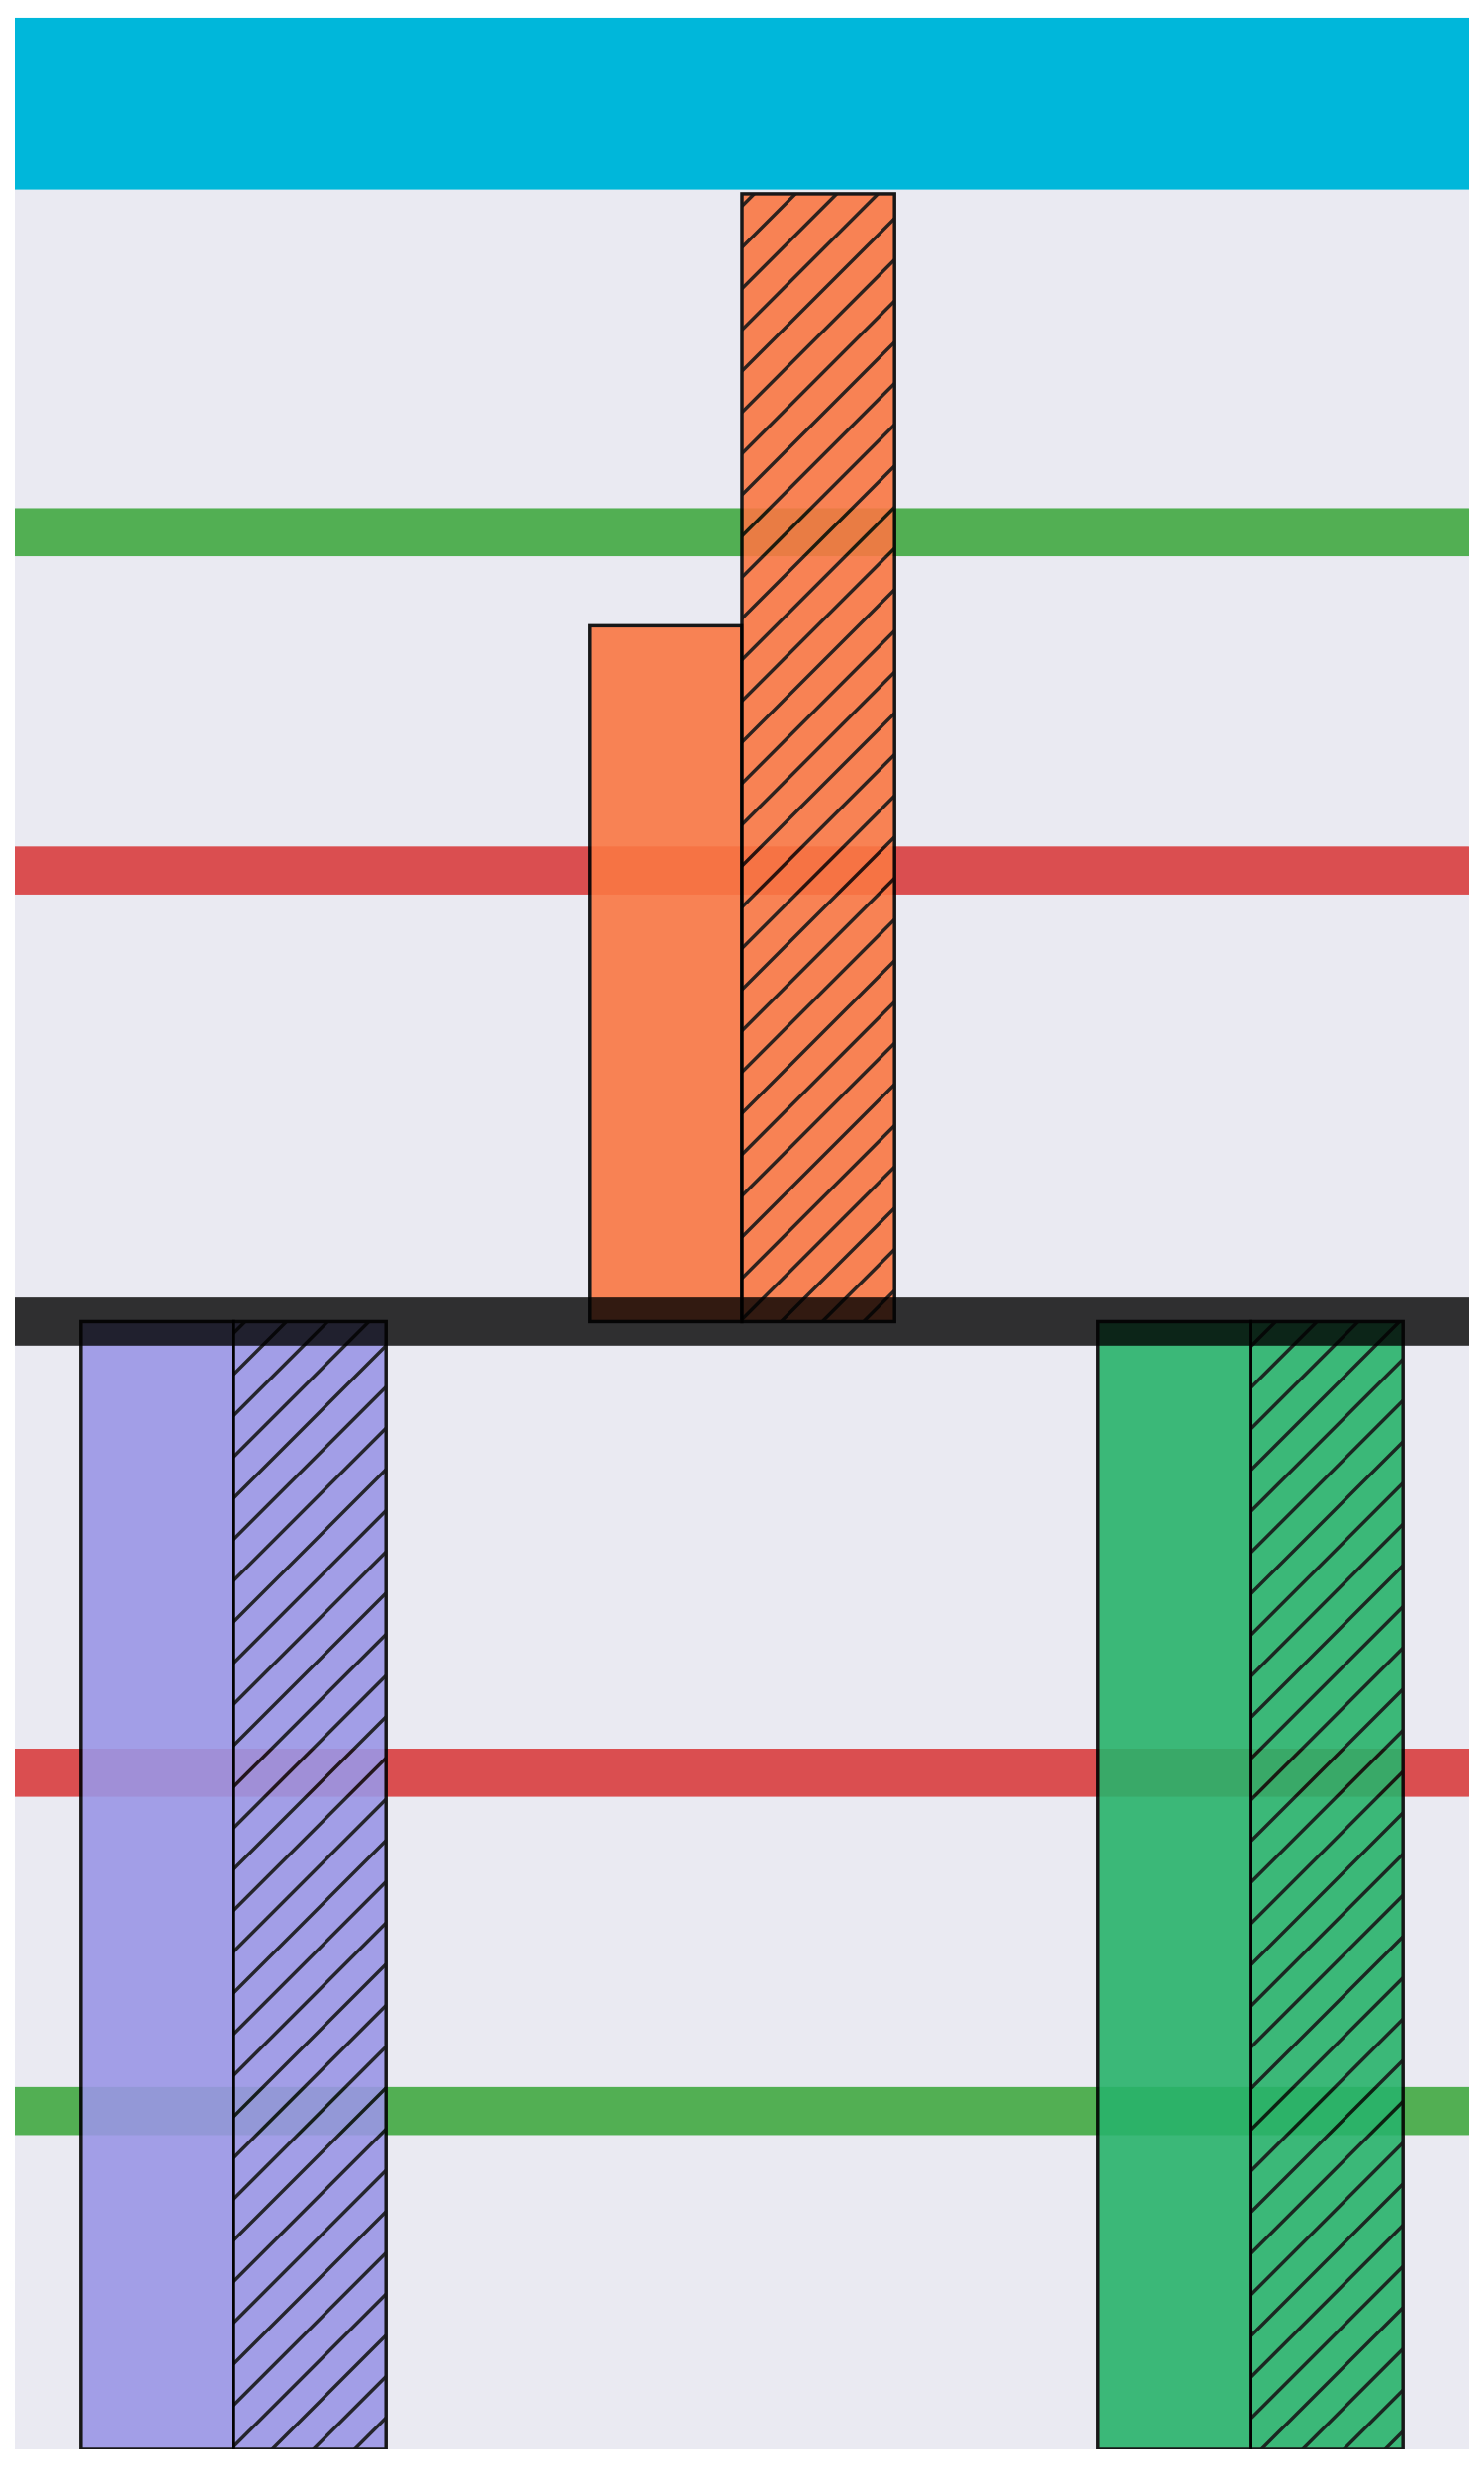
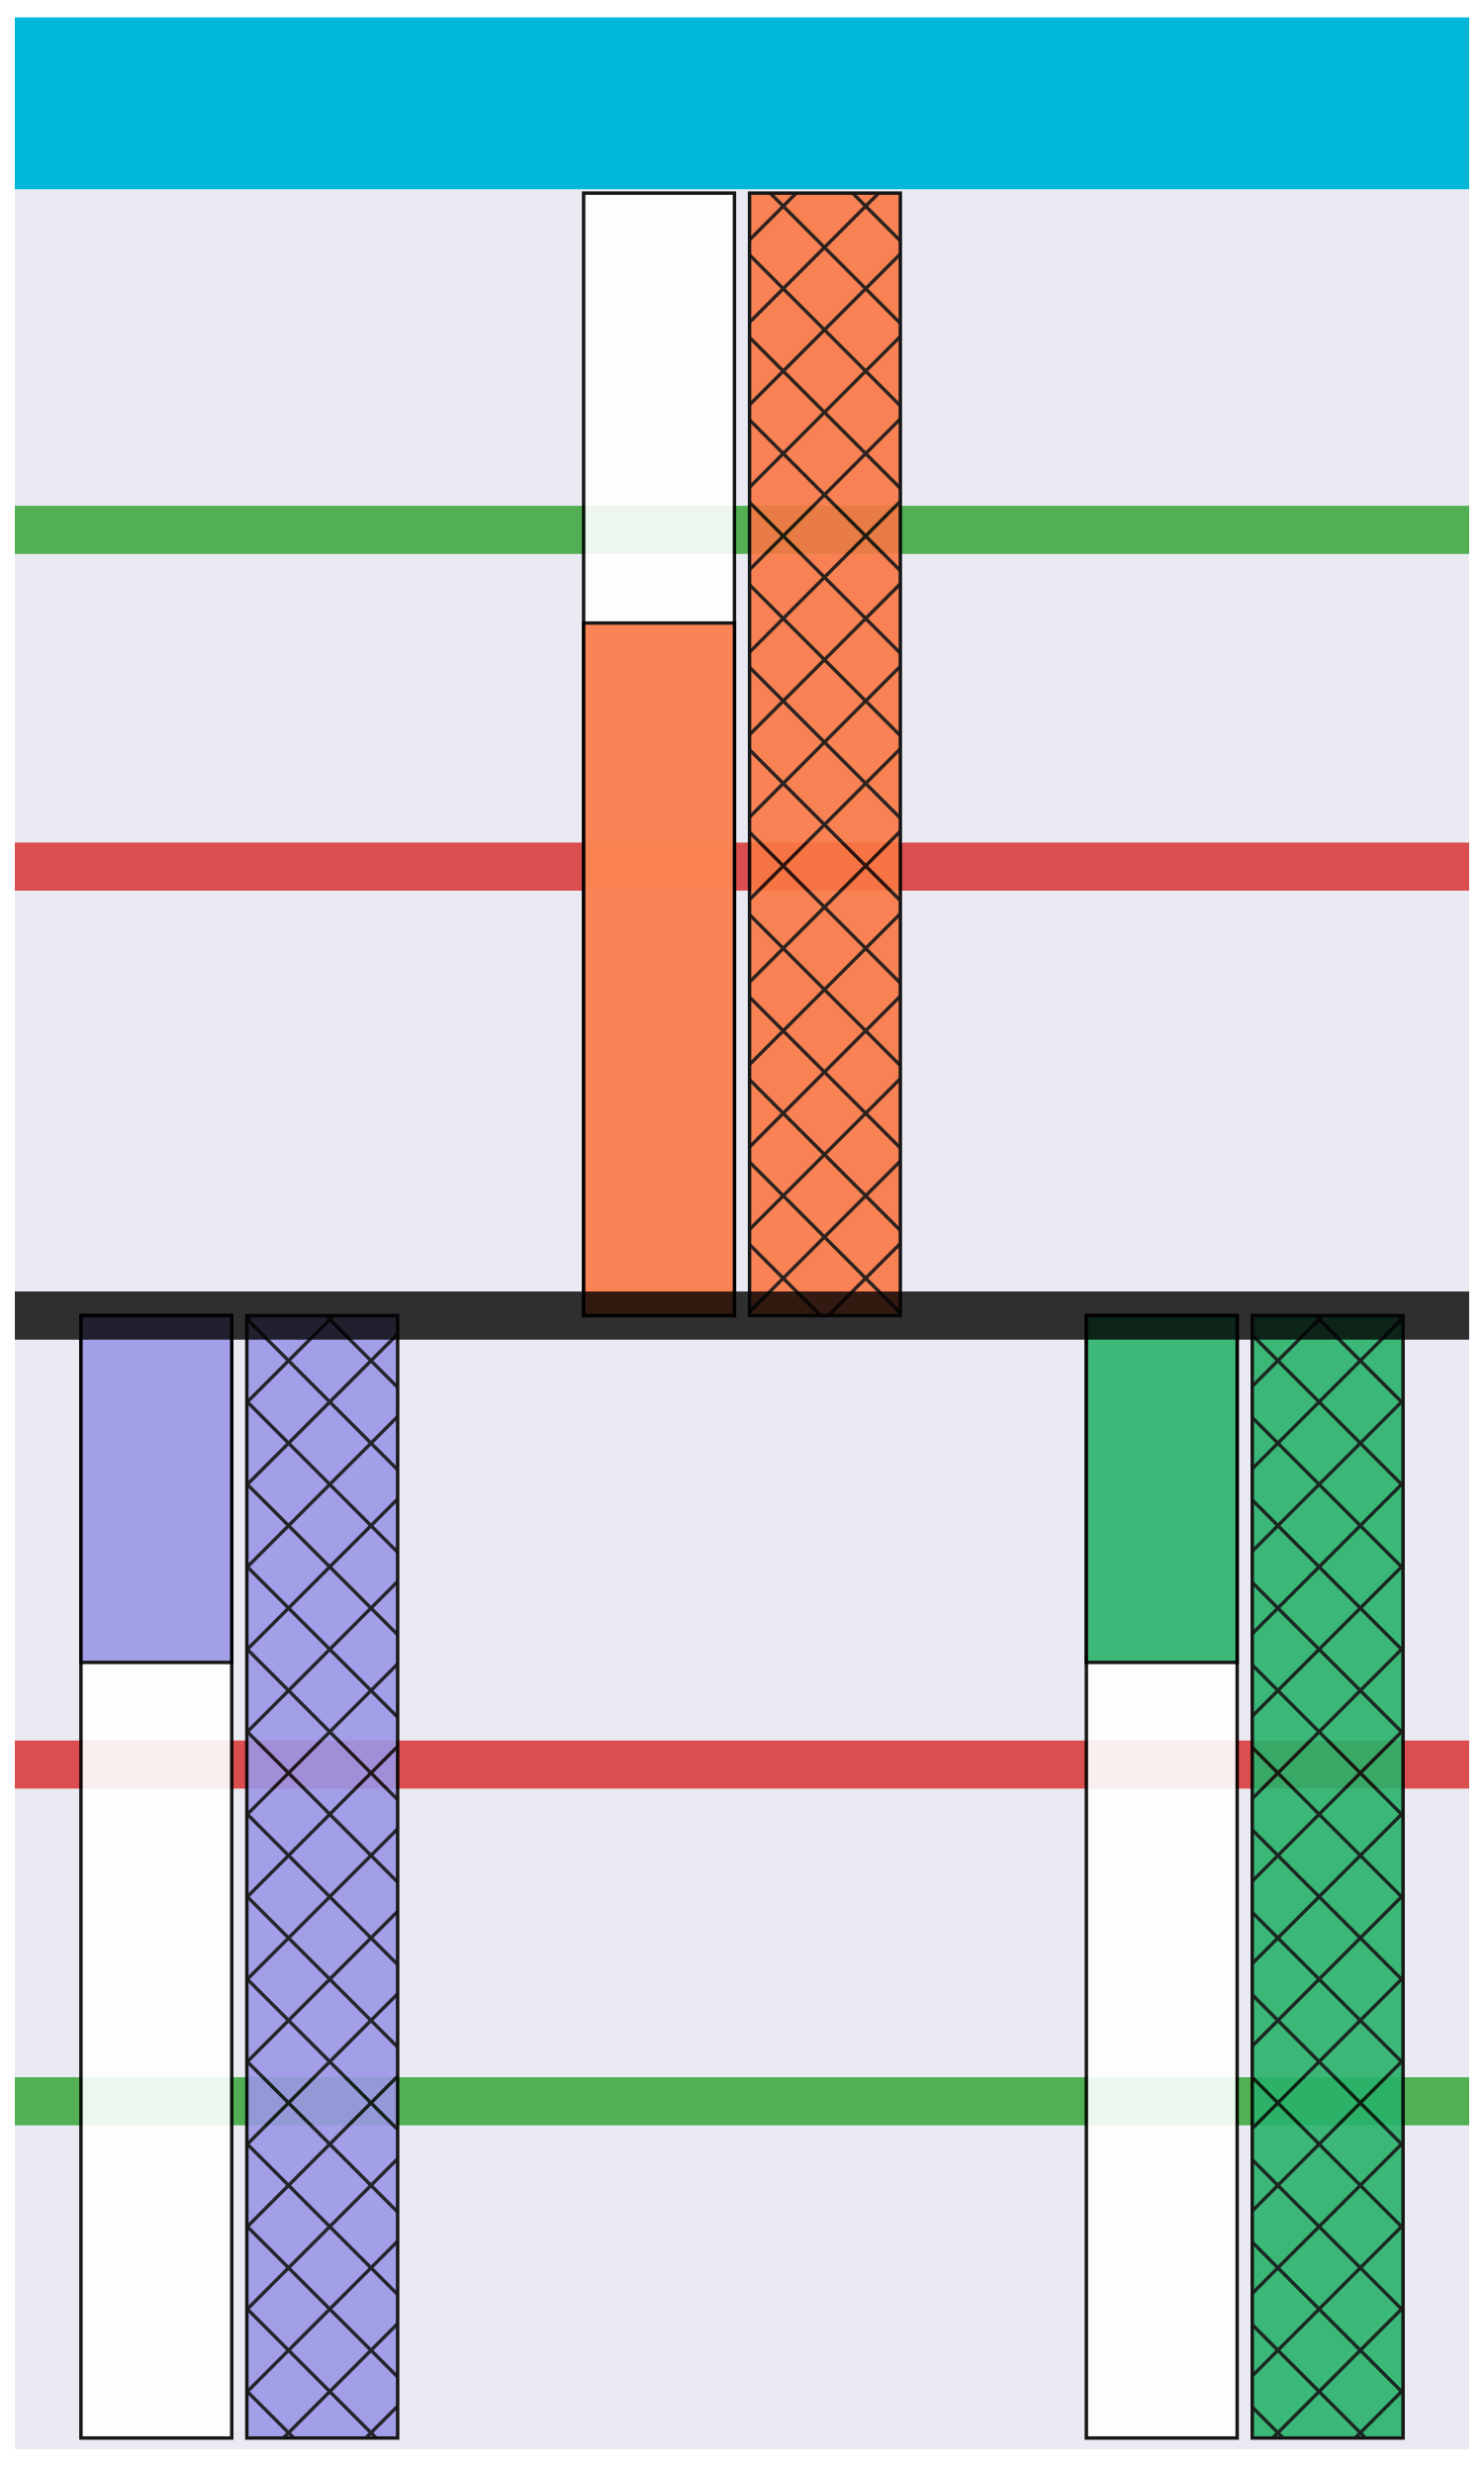
<svg xmlns="http://www.w3.org/2000/svg" width="432pt" height="720pt" viewBox="0 0 432 720" version="1.1">
  <defs>
    <style type="text/css">*{stroke-linejoin: round; stroke-linecap: butt}</style>
  </defs>
  <g id="figure_1">
    <g id="patch_1">
      <path d="M 0 720  L 432 720  L 432 0  L 0 0  z " style="fill: #ffffff" />
    </g>
    <g id="axes_1">
      <g id="patch_2">
        <path d="M 4.32 712.8  L 427.68 712.8  L 427.68 7.2  L 4.32 7.2  z " style="fill: #eaeaf2" />
      </g>
      <g id="matplotlib.axis_1" />
      <g id="matplotlib.axis_2" />
      <g id="line2d_1">
-         <path d="M 4.32 30.173  L 427.68 30.173  " style="fill: none; stroke: #00b7da; stroke-width: 50" />
+         <path d="M 4.32 30.067  L 427.68 30.067  " style="fill: none; stroke: #00b7da; stroke-width: 50" />
      </g>
      <g id="line2d_2">
-         <path d="M 4.32 154.884  L 427.68 154.884  " clip-path="url(#pef18d24ab0)" style="fill: none; stroke: #2ca02c; stroke-opacity: 0.8; stroke-width: 14; stroke-linecap: round" />
+         <path d="M 4.32 154.2  L 427.68 154.2  " clip-path="url(#pbe5b6af932)" style="fill: none; stroke: #2ca02c; stroke-opacity: 0.8; stroke-width: 14; stroke-linecap: round" />
      </g>
      <g id="line2d_3">
-         <path d="M 4.32 253.34  L 427.68 253.34  " clip-path="url(#pef18d24ab0)" style="fill: none; stroke: #d62728; stroke-opacity: 0.8; stroke-width: 14; stroke-linecap: round" />
+         <path d="M 4.32 252.2  L 427.68 252.2  " clip-path="url(#pbe5b6af932)" style="fill: none; stroke: #d62728; stroke-opacity: 0.8; stroke-width: 14; stroke-linecap: round" />
      </g>
      <g id="line2d_4">
-         <path d="M 4.32 614.344  L 427.68 614.344  " clip-path="url(#pef18d24ab0)" style="fill: none; stroke: #2ca02c; stroke-opacity: 0.8; stroke-width: 14; stroke-linecap: round" />
+         <path d="M 4.32 611.533  L 427.68 611.533  " clip-path="url(#pbe5b6af932)" style="fill: none; stroke: #2ca02c; stroke-opacity: 0.8; stroke-width: 14; stroke-linecap: round" />
      </g>
      <g id="line2d_5">
-         <path d="M 4.32 515.888  L 427.68 515.888  " clip-path="url(#pef18d24ab0)" style="fill: none; stroke: #d62728; stroke-opacity: 0.8; stroke-width: 14; stroke-linecap: round" />
+         <path d="M 4.32 513.533  L 427.68 513.533  " clip-path="url(#pbe5b6af932)" style="fill: none; stroke: #d62728; stroke-opacity: 0.8; stroke-width: 14; stroke-linecap: round" />
      </g>
      <g id="patch_3">
        <path d="M 4.32 712.8  L 4.32 7.2  " style="fill: none" />
      </g>
      <g id="patch_4">
        <path d="M 427.68 712.8  L 427.68 7.2  " style="fill: none" />
      </g>
      <g id="patch_5">
        <path d="M 4.32 712.8  L 427.68 712.8  " style="fill: none" />
      </g>
      <g id="patch_6">
        <path d="M 4.32 7.2  L 427.68 7.2  " style="fill: none" />
      </g>
      <g id="patch_7">
-         <path d="M 23.564 384.614  L 67.972 384.614  L 67.972 712.8  L 23.564 712.8  z " clip-path="url(#pef18d24ab0)" style="fill: #9a96e5; opacity: 0.9; stroke: #000000; stroke-linejoin: miter" />
+         <path d="M 23.564 382.867  L 67.465 382.867  L 67.465 709.533  L 23.564 709.533  z " clip-path="url(#pbe5b6af932)" style="fill: #ffffff; opacity: 0.9; stroke: #000000; stroke-linejoin: miter" />
      </g>
      <g id="patch_8">
-         <path d="M 67.972 384.614  L 112.38 384.614  L 112.38 712.8  L 67.972 712.8  z " clip-path="url(#pef18d24ab0)" style="fill: url(#hd2725c414a); opacity: 0.9; stroke: #000000; stroke-linejoin: miter" />
+         <path d="M 169.903 382.867  L 213.805 382.867  L 213.805 56.2  L 169.903 56.2  z " clip-path="url(#pbe5b6af932)" style="fill: #ffffff; opacity: 0.9; stroke: #000000; stroke-linejoin: miter" />
      </g>
      <g id="patch_9">
-         <path d="M 171.592 384.614  L 216 384.614  L 216 182.123  L 171.592 182.123  z " clip-path="url(#pef18d24ab0)" style="fill: #f97743; opacity: 0.9; stroke: #000000; stroke-linejoin: miter" />
+         <path d="M 316.243 382.867  L 360.144 382.867  L 360.144 709.533  L 316.243 709.533  z " clip-path="url(#pbe5b6af932)" style="fill: #ffffff; opacity: 0.9; stroke: #000000; stroke-linejoin: miter" />
      </g>
      <g id="patch_10">
-         <path d="M 216 384.614  L 260.408 384.614  L 260.408 56.428  L 216 56.428  z " clip-path="url(#pef18d24ab0)" style="fill: url(#hc18e178c73); opacity: 0.9; stroke: #000000; stroke-linejoin: miter" />
+         <path d="M 23.564 382.867  L 67.465 382.867  L 67.465 483.807  L 23.564 483.807  z " clip-path="url(#pbe5b6af932)" style="fill: #9a96e5; opacity: 0.9; stroke: #000000; stroke-linejoin: miter" />
      </g>
      <g id="patch_11">
-         <path d="M 319.62 384.614  L 364.028 384.614  L 364.028 712.8  L 319.62 712.8  z " clip-path="url(#pef18d24ab0)" style="fill: #28b36a; opacity: 0.9; stroke: #000000; stroke-linejoin: miter" />
+         <path d="M 71.856 382.867  L 115.757 382.867  L 115.757 709.533  L 71.856 709.533  z " clip-path="url(#pbe5b6af932)" style="fill: url(#h0934eecb9a); opacity: 0.9; stroke: #000000; stroke-linejoin: miter" />
      </g>
      <g id="patch_12">
-         <path d="M 364.028 384.614  L 408.436 384.614  L 408.436 712.8  L 364.028 712.8  z " clip-path="url(#pef18d24ab0)" style="fill: url(#h0f98aa712c); opacity: 0.9; stroke: #000000; stroke-linejoin: miter" />
+         <path d="M 169.903 382.867  L 213.805 382.867  L 213.805 181.313  L 169.903 181.313  z " clip-path="url(#pbe5b6af932)" style="fill: #f97743; opacity: 0.9; stroke: #000000; stroke-linejoin: miter" />
+       </g>
+       <g id="patch_13">
+         <path d="M 218.195 382.867  L 262.097 382.867  L 262.097 56.2  L 218.195 56.2  z " clip-path="url(#pbe5b6af932)" style="fill: url(#h47c15038e2); opacity: 0.9; stroke: #000000; stroke-linejoin: miter" />
+       </g>
+       <g id="patch_14">
+         <path d="M 316.243 382.867  L 360.144 382.867  L 360.144 483.807  L 316.243 483.807  z " clip-path="url(#pbe5b6af932)" style="fill: #28b36a; opacity: 0.9; stroke: #000000; stroke-linejoin: miter" />
+       </g>
+       <g id="patch_15">
+         <path d="M 364.535 382.867  L 408.436 382.867  L 408.436 709.533  L 364.535 709.533  z " clip-path="url(#pbe5b6af932)" style="fill: url(#h6d2d845e8c); opacity: 0.9; stroke: #000000; stroke-linejoin: miter" />
      </g>
      <g id="line2d_6">
-         <path d="M 4.32 384.614  L 427.68 384.614  " clip-path="url(#pef18d24ab0)" style="fill: none; stroke: #000000; stroke-opacity: 0.8; stroke-width: 14; stroke-linecap: round" />
+         <path d="M 4.32 382.867  L 427.68 382.867  " clip-path="url(#pbe5b6af932)" style="fill: none; stroke: #000000; stroke-opacity: 0.8; stroke-width: 14; stroke-linecap: round" />
      </g>
    </g>
  </g>
  <defs>
-     <clipPath id="pef18d24ab0">
+     <clipPath id="pbe5b6af932">
      <rect x="4.32" y="7.2" width="423.36" height="705.6" />
    </clipPath>
  </defs>
  <defs>
-     <pattern id="hd2725c414a" patternUnits="userSpaceOnUse" x="0" y="0" width="72" height="72">
+     <pattern id="h0934eecb9a" patternUnits="userSpaceOnUse" x="0" y="0" width="72" height="72">
      <rect x="0" y="0" width="73" height="73" fill="#9a96e5" />
-       <path d="M -36 36  L 36 -36  M -30 42  L 42 -30  M -24 48  L 48 -24  M -18 54  L 54 -18  M -12 60  L 60 -12  M -6 66  L 66 -6  M 0 72  L 72 0  M 6 78  L 78 6  M 12 84  L 84 12  M 18 90  L 90 18  M 24 96  L 96 24  M 30 102  L 102 30  M 36 108  L 108 36  " style="fill: #000000; stroke: #000000; stroke-width: 1.0; stroke-linecap: butt; stroke-linejoin: miter; stroke-opacity: 0.9" />
+       <path d="M -36 36  L 36 -36  M -24 48  L 48 -24  M -12 60  L 60 -12  M 0 72  L 72 0  M 12 84  L 84 12  M 24 96  L 96 24  M 36 108  L 108 36  M -36 36  L 36 108  M -24 24  L 48 96  M -12 12  L 60 84  M 0 0  L 72 72  M 12 -12  L 84 60  M 24 -24  L 96 48  M 36 -36  L 108 36  " style="fill: #000000; stroke: #000000; stroke-width: 1.0; stroke-linecap: butt; stroke-linejoin: miter; stroke-opacity: 0.9" />
    </pattern>
-     <pattern id="hc18e178c73" patternUnits="userSpaceOnUse" x="0" y="0" width="72" height="72">
+     <pattern id="h47c15038e2" patternUnits="userSpaceOnUse" x="0" y="0" width="72" height="72">
      <rect x="0" y="0" width="73" height="73" fill="#f97743" />
-       <path d="M -36 36  L 36 -36  M -30 42  L 42 -30  M -24 48  L 48 -24  M -18 54  L 54 -18  M -12 60  L 60 -12  M -6 66  L 66 -6  M 0 72  L 72 0  M 6 78  L 78 6  M 12 84  L 84 12  M 18 90  L 90 18  M 24 96  L 96 24  M 30 102  L 102 30  M 36 108  L 108 36  " style="fill: #000000; stroke: #000000; stroke-width: 1.0; stroke-linecap: butt; stroke-linejoin: miter; stroke-opacity: 0.9" />
+       <path d="M -36 36  L 36 -36  M -24 48  L 48 -24  M -12 60  L 60 -12  M 0 72  L 72 0  M 12 84  L 84 12  M 24 96  L 96 24  M 36 108  L 108 36  M -36 36  L 36 108  M -24 24  L 48 96  M -12 12  L 60 84  M 0 0  L 72 72  M 12 -12  L 84 60  M 24 -24  L 96 48  M 36 -36  L 108 36  " style="fill: #000000; stroke: #000000; stroke-width: 1.0; stroke-linecap: butt; stroke-linejoin: miter; stroke-opacity: 0.9" />
    </pattern>
-     <pattern id="h0f98aa712c" patternUnits="userSpaceOnUse" x="0" y="0" width="72" height="72">
+     <pattern id="h6d2d845e8c" patternUnits="userSpaceOnUse" x="0" y="0" width="72" height="72">
      <rect x="0" y="0" width="73" height="73" fill="#28b36a" />
-       <path d="M -36 36  L 36 -36  M -30 42  L 42 -30  M -24 48  L 48 -24  M -18 54  L 54 -18  M -12 60  L 60 -12  M -6 66  L 66 -6  M 0 72  L 72 0  M 6 78  L 78 6  M 12 84  L 84 12  M 18 90  L 90 18  M 24 96  L 96 24  M 30 102  L 102 30  M 36 108  L 108 36  " style="fill: #000000; stroke: #000000; stroke-width: 1.0; stroke-linecap: butt; stroke-linejoin: miter; stroke-opacity: 0.9" />
+       <path d="M -36 36  L 36 -36  M -24 48  L 48 -24  M -12 60  L 60 -12  M 0 72  L 72 0  M 12 84  L 84 12  M 24 96  L 96 24  M 36 108  L 108 36  M -36 36  L 36 108  M -24 24  L 48 96  M -12 12  L 60 84  M 0 0  L 72 72  M 12 -12  L 84 60  M 24 -24  L 96 48  M 36 -36  L 108 36  " style="fill: #000000; stroke: #000000; stroke-width: 1.0; stroke-linecap: butt; stroke-linejoin: miter; stroke-opacity: 0.9" />
    </pattern>
  </defs>
</svg>
